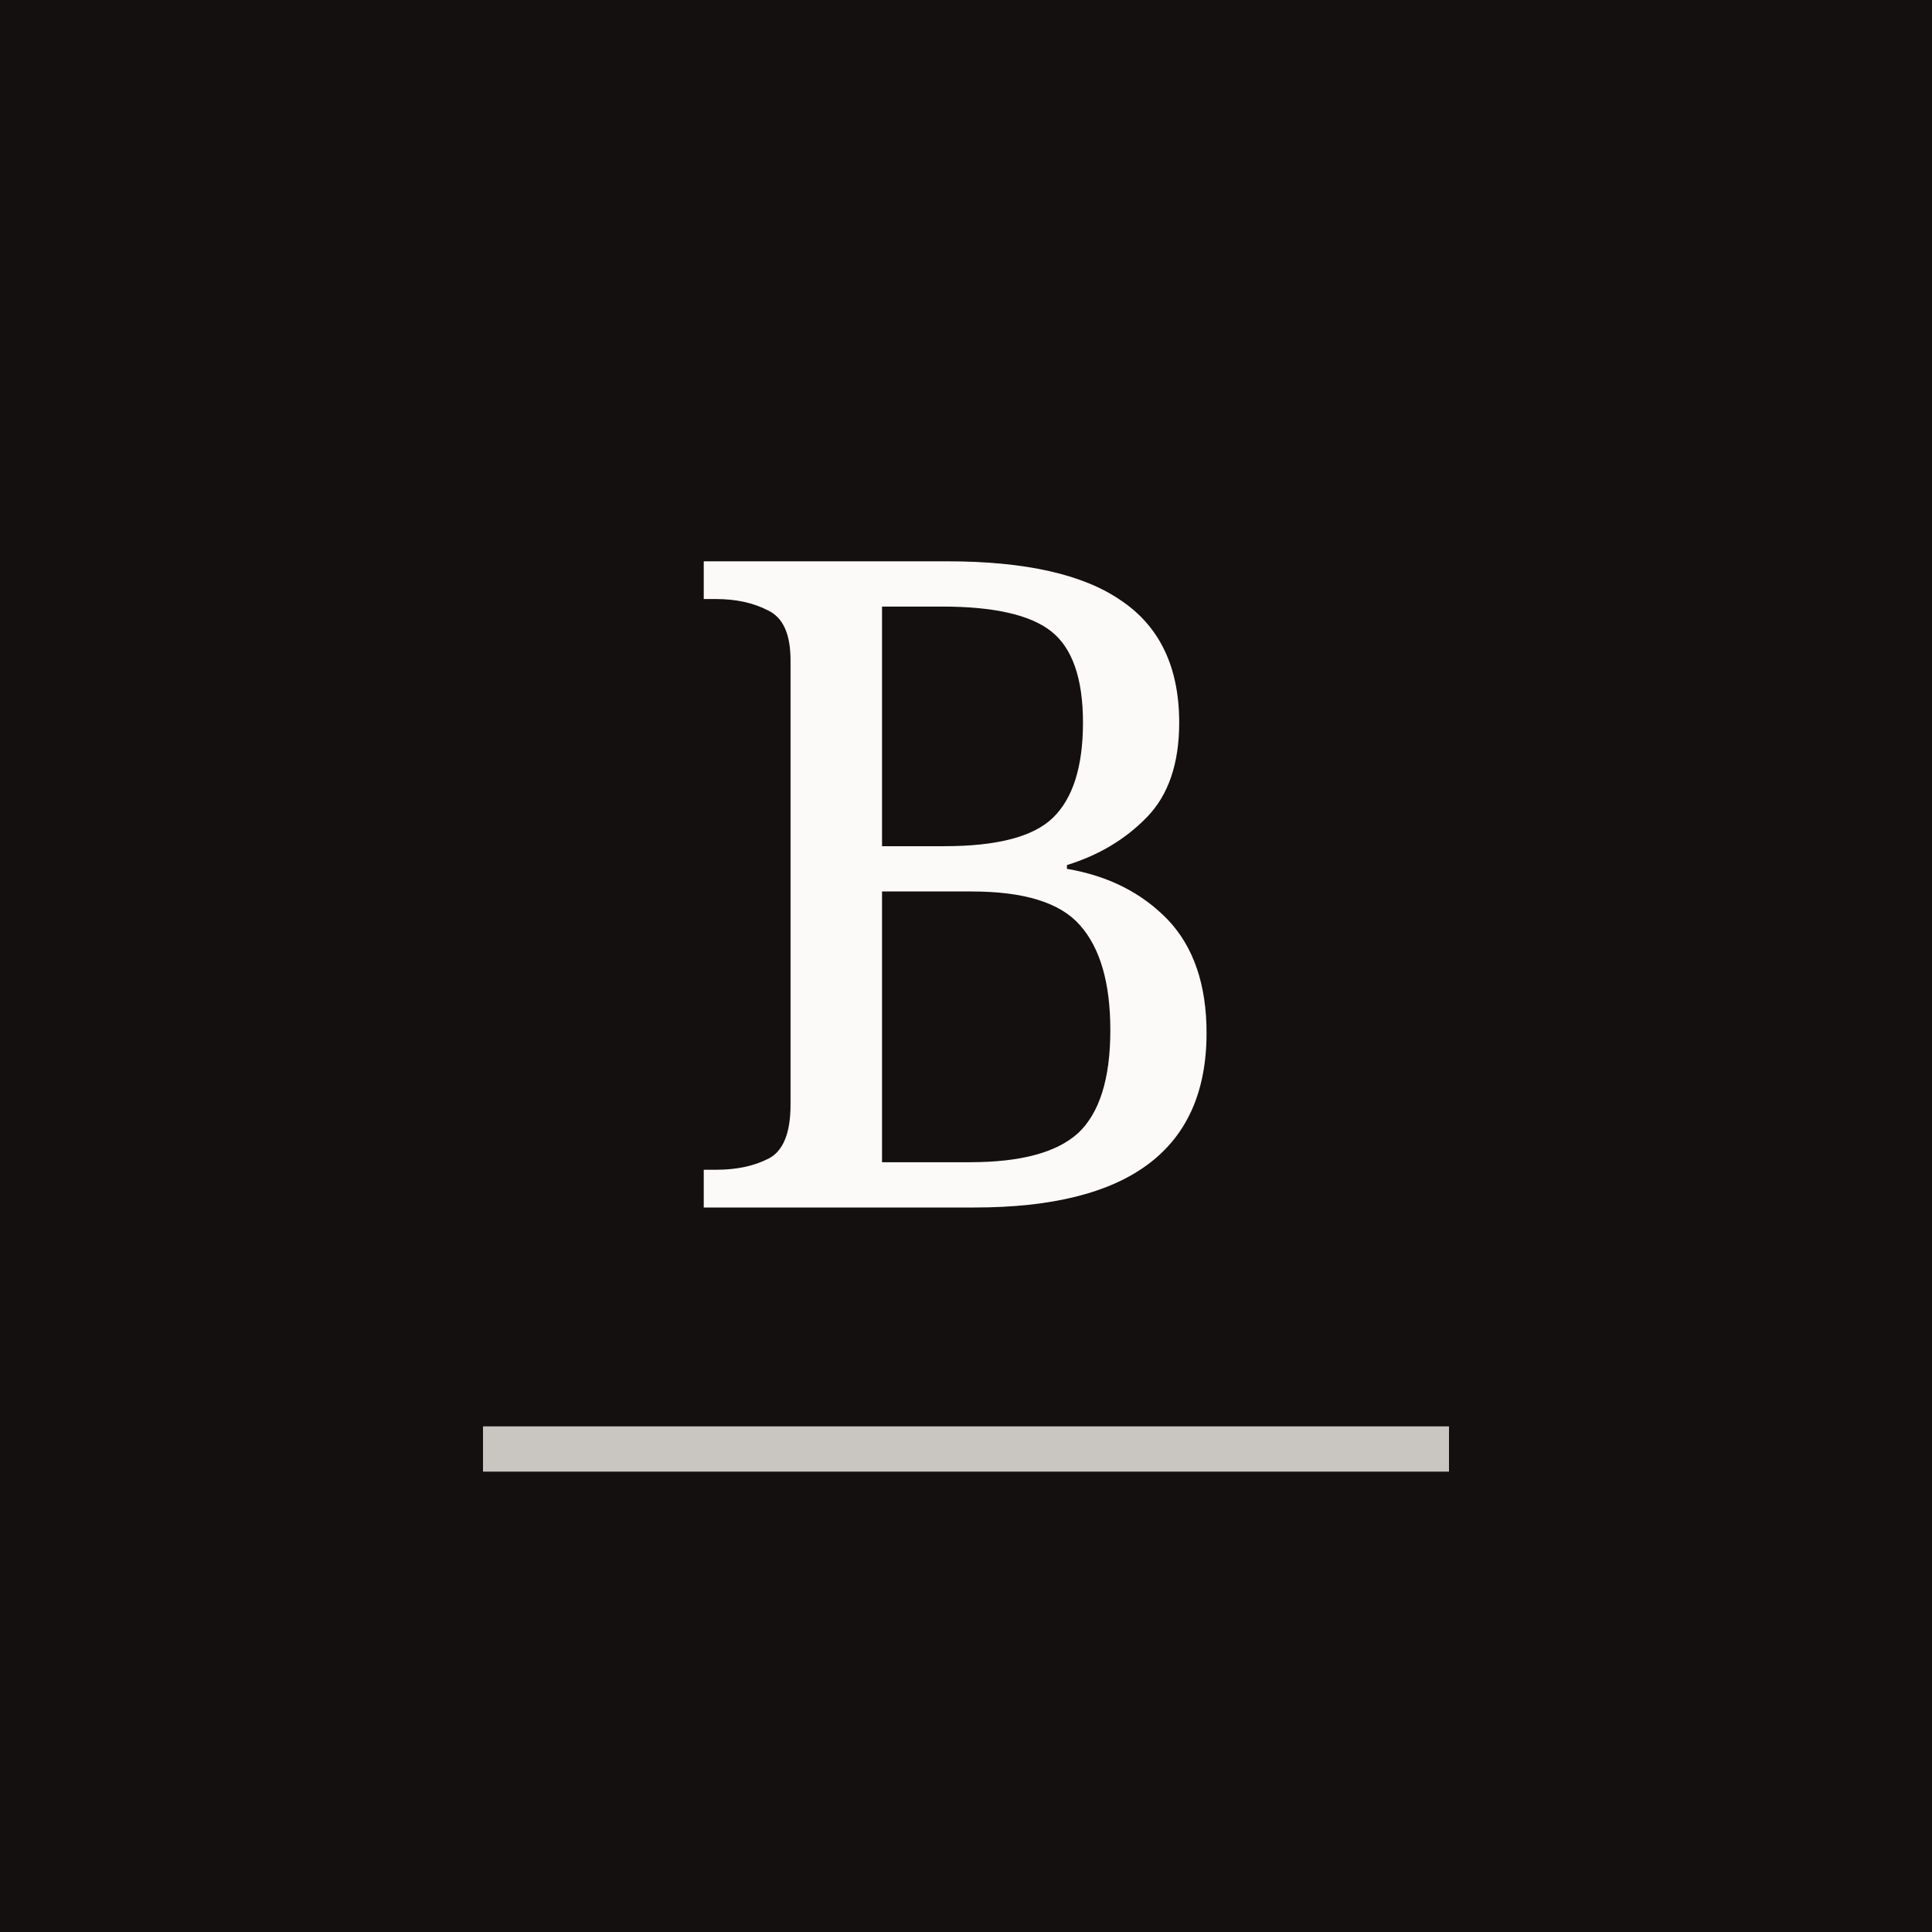
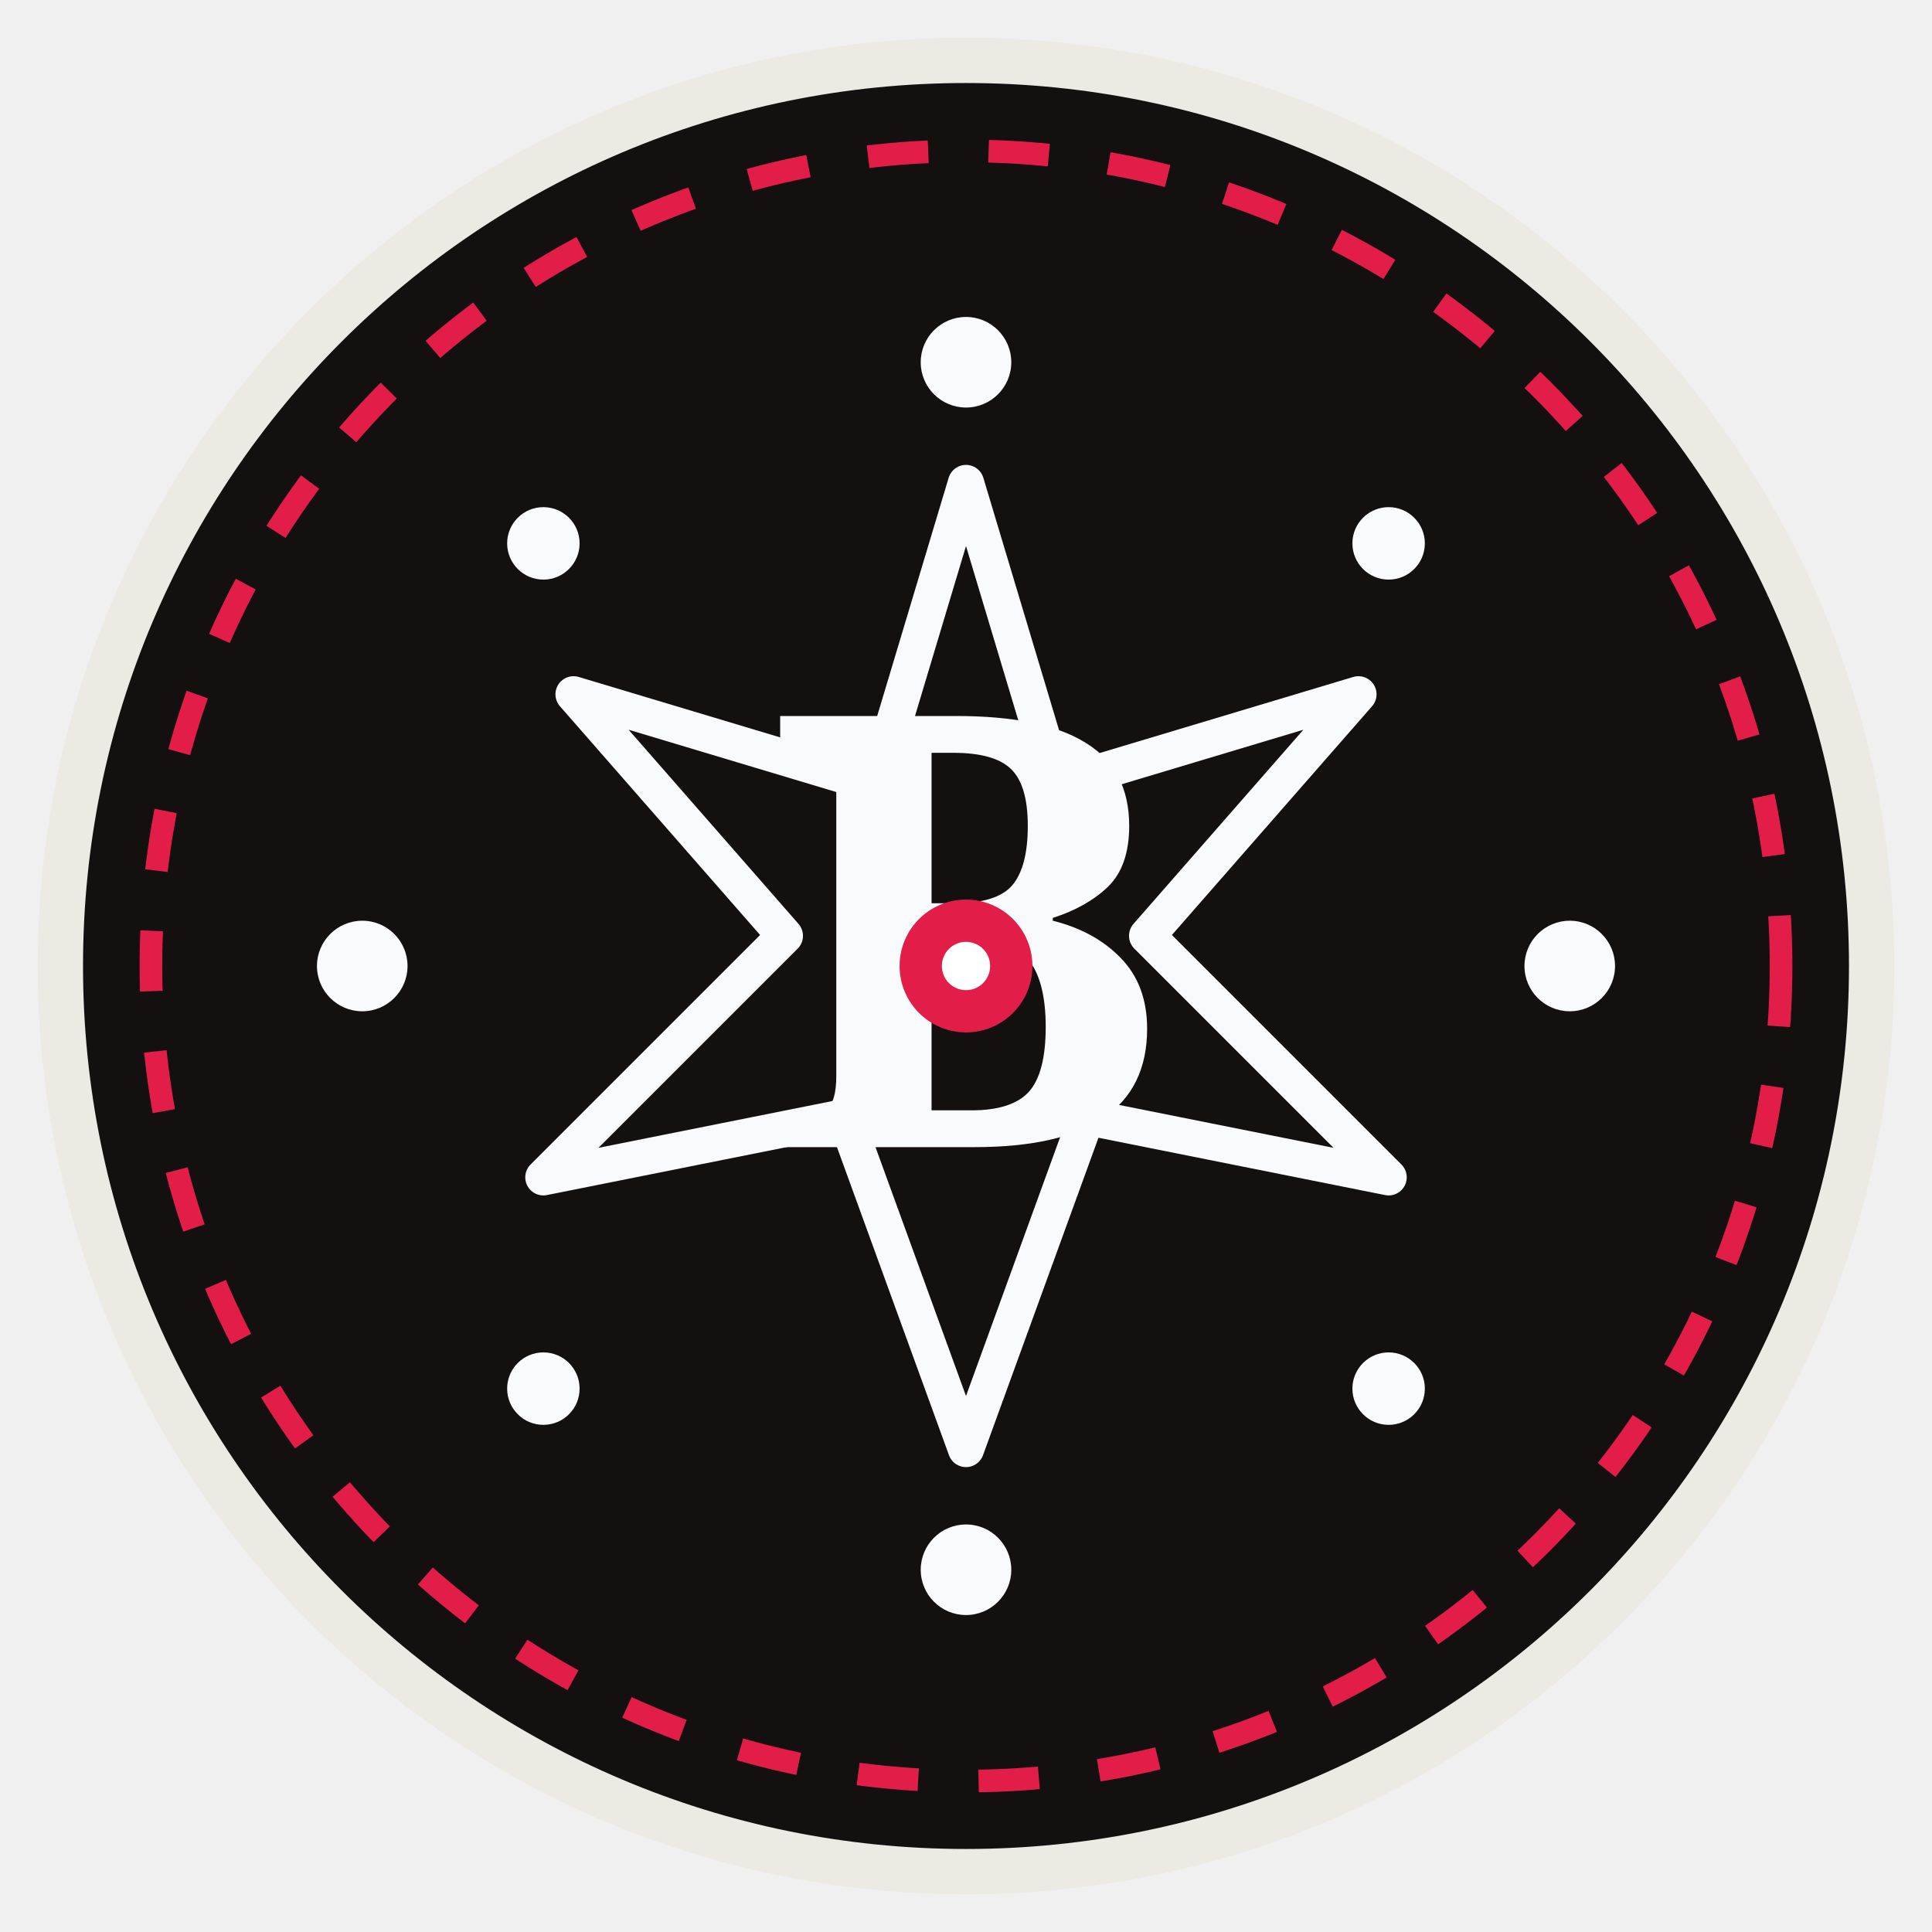
- <svg xmlns="http://www.w3.org/2000/svg" width="32" height="32" viewBox="0 0 32 32" fill="none">
-   <rect width="32" height="32" rx="0" fill="#14100F" />
-   <text x="16" y="20" fill="#FBFAF8" text-anchor="middle" font-family="serif" font-size="15" font-weight="300" letter-spacing="1">B</text>
-   <line x1="8" y1="24" x2="24" y2="24" stroke="#C9C6C1" stroke-width="0.75" />
+ <svg xmlns="http://www.w3.org/2000/svg" width="64" height="64" viewBox="0 0 64 64" fill="none">
+   <circle cx="32" cy="32" r="30" fill="#14100F" stroke="#EDEAE4" stroke-width="1.5" />
+   <circle cx="32" cy="32" r="27" fill="#14100F" stroke="#E11D48" stroke-width="0.75" stroke-dasharray="2 2" />
+   <circle cx="32" cy="12" r="1.5" fill="#F8FAFC" />
+   <circle cx="32" cy="52" r="1.5" fill="#F8FAFC" />
+   <circle cx="12" cy="32" r="1.5" fill="#F8FAFC" />
+   <circle cx="52" cy="32" r="1.5" fill="#F8FAFC" />
+   <circle cx="18" cy="18" r="1.2" fill="#F8FAFC" />
+   <circle cx="46" cy="18" r="1.2" fill="#F8FAFC" />
+   <circle cx="18" cy="46" r="1.2" fill="#F8FAFC" />
+   <circle cx="46" cy="46" r="1.2" fill="#F8FAFC" />
+   <polygon points="32,16 35,26 45,23 38,31 46,39 36,37 32,48 28,37 18,39 26,31 19,23 29,26" fill="none" stroke="#F8FAFC" stroke-width="1.2" stroke-linejoin="round" />
+   <text x="32" y="38" fill="#F8FAFC" font-family="'Italiana', 'Cormorant Garamond', serif" font-size="20" font-weight="600" text-anchor="middle" letter-spacing="0.5">B</text>
+   <circle cx="32" cy="32" r="2.2" fill="#E11D48" />
+   <circle cx="32" cy="32" r="0.8" fill="#FFFFFF" />
</svg>
